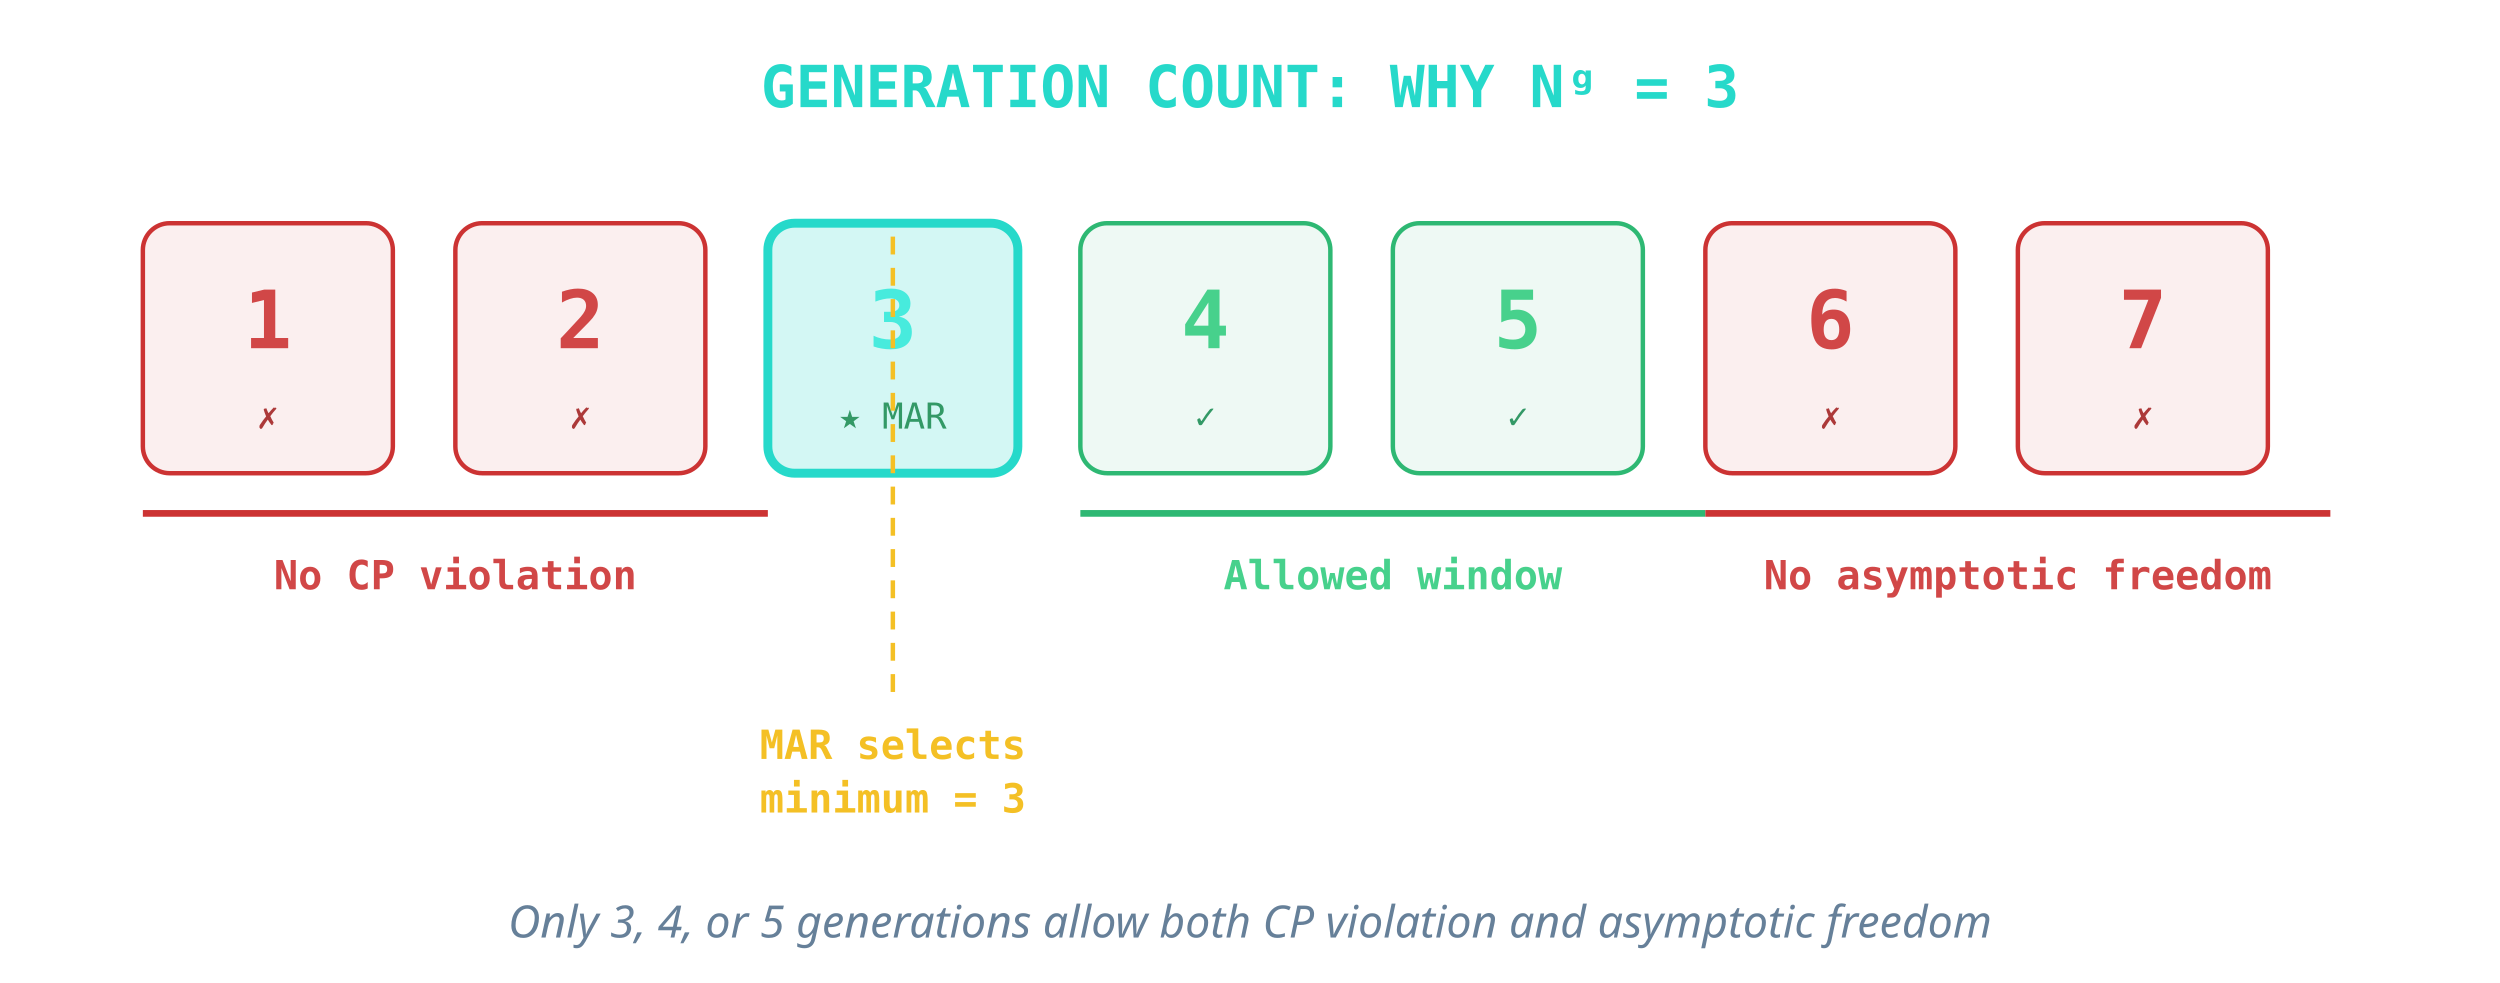
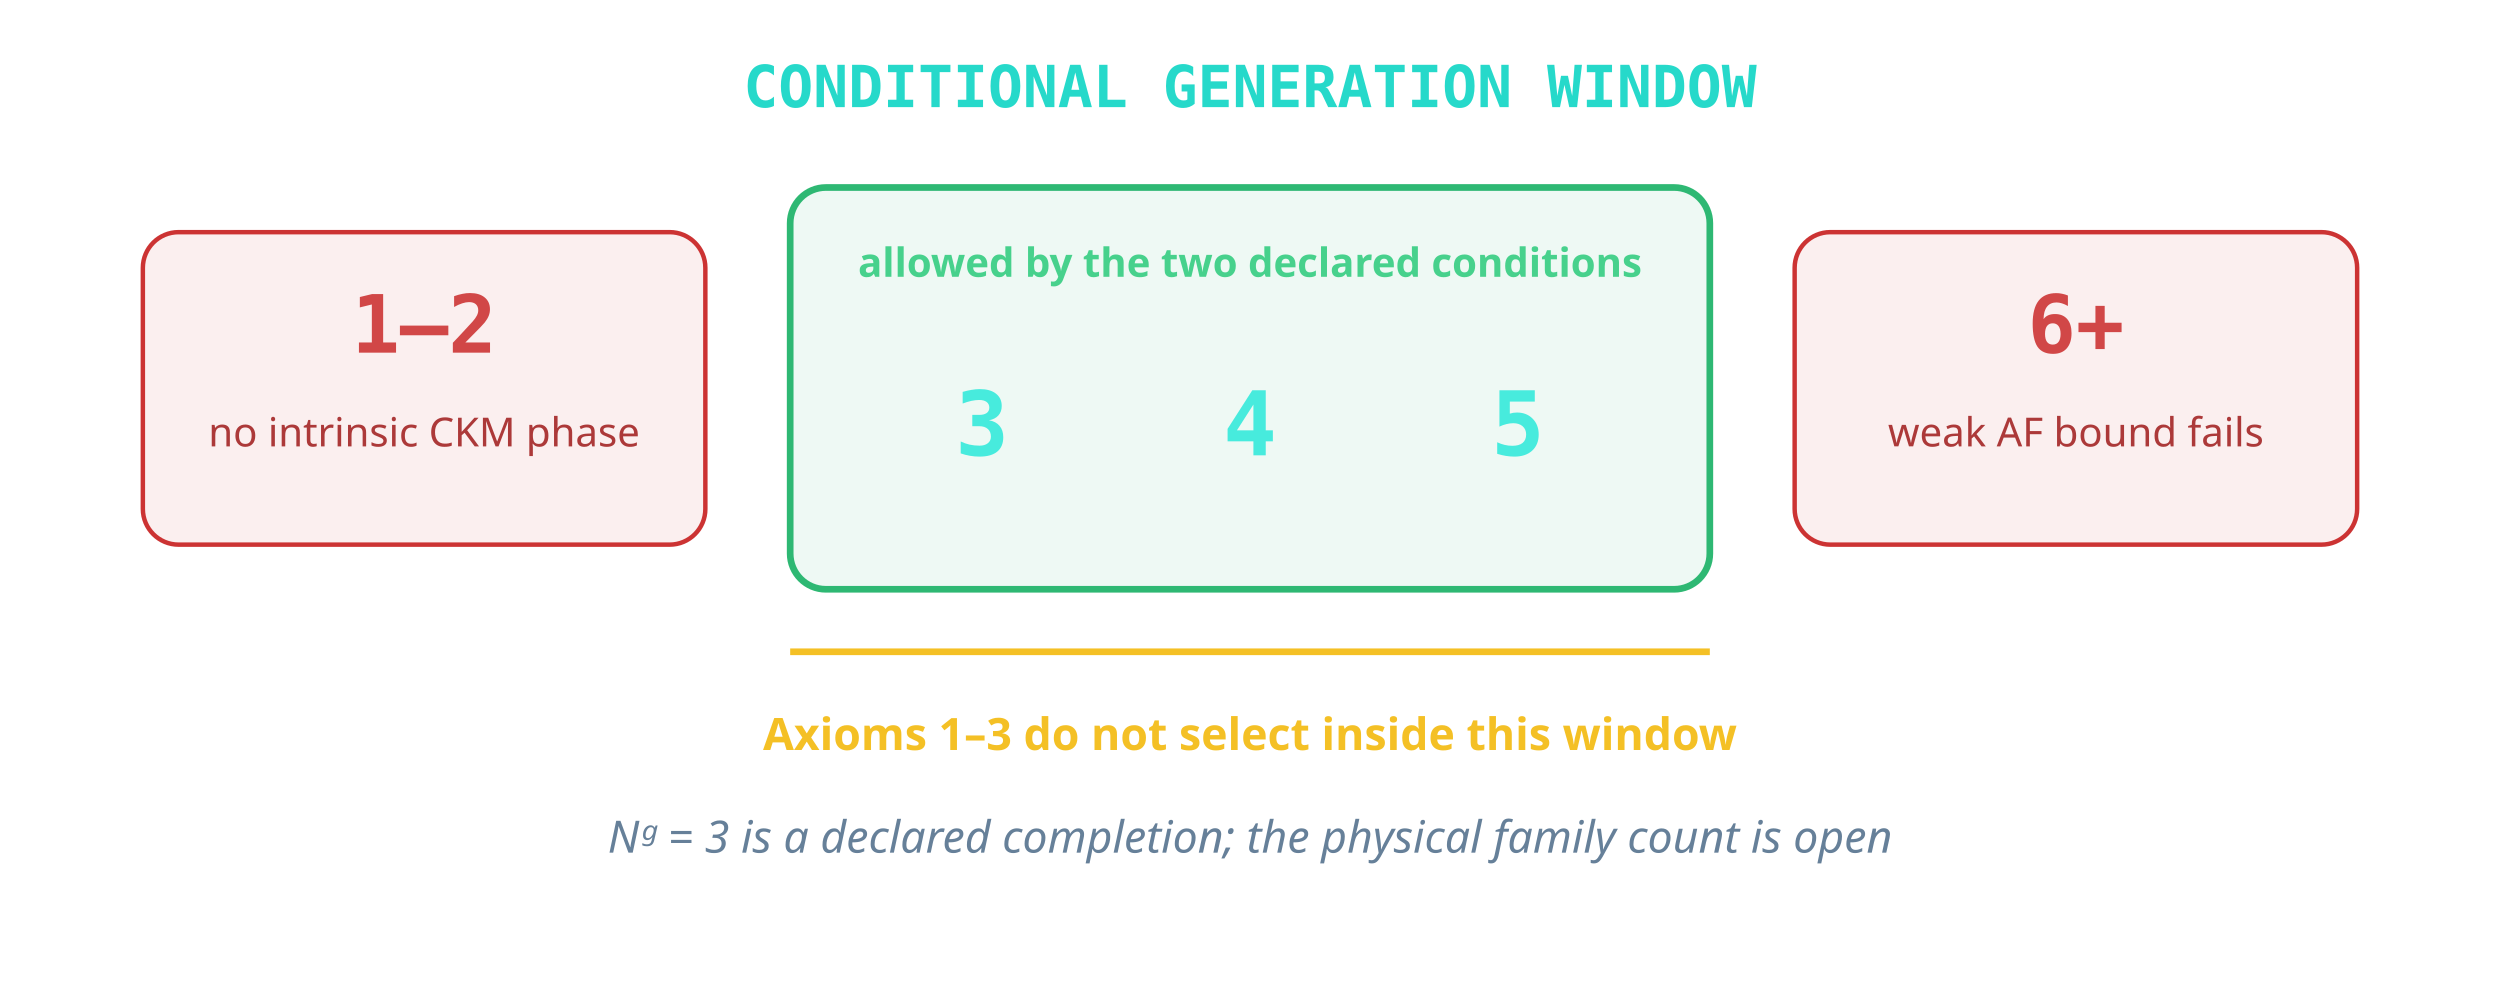
<svg xmlns="http://www.w3.org/2000/svg" viewBox="0 0 560 220" class="w-full max-w-lg mx-auto">
-   <text x="280" y="24" text-anchor="middle" fill="hsl(175,70%,50%)" font-family="monospace" font-size="13" font-weight="600">GENERATION COUNT: WHY Nᵍ = 3</text>
-   <g>
-     <rect x="32" y="50" width="56" height="56" rx="6" fill="hsl(0,60%,50%)" fill-opacity="0.08" stroke="hsl(0,60%,50%)" stroke-width="1" />
-     <text x="60" y="78" text-anchor="middle" fill="hsl(0,60%,55%)" font-family="monospace" font-size="18" font-weight="700">1</text>
-     <text x="60" y="96" text-anchor="middle" fill="hsl(0,50%,45%)" font-family="monospace" font-size="8">✗</text>
+   <text x="280" y="24" text-anchor="middle" fill="hsl(175,70%,50%)" font-family="monospace" font-size="13" font-weight="600">CONDITIONAL GENERATION WINDOW</text>
+   <rect x="32" y="52" width="126" height="70" rx="8" fill="hsl(0,60%,50%)" fill-opacity="0.08" stroke="hsl(0,60%,50%)" />
+   <text x="95" y="79" text-anchor="middle" fill="hsl(0,60%,55%)" font-family="monospace" font-size="18" font-weight="700">1–2</text>
+   <text x="95" y="100" text-anchor="middle" fill="hsl(0,50%,45%)" font-family="sans-serif" font-size="9">no intrinsic CKM phase</text>
+   <rect x="177" y="42" width="206" height="90" rx="8" fill="hsl(150,60%,45%)" fill-opacity="0.08" stroke="hsl(150,60%,45%)" stroke-width="1.5" />
+   <text x="280" y="62" text-anchor="middle" fill="hsl(150,60%,55%)" font-family="sans-serif" font-size="9" font-weight="600">allowed by the two declared conditions</text>
+   <g font-family="monospace" font-size="20" font-weight="700" text-anchor="middle" fill="hsl(175,80%,60%)">
+     <text x="220" y="102">3</text>
+     <text x="280" y="102">4</text>
+     <text x="340" y="102">5</text>
  </g>
-   <g>
-     <rect x="102" y="50" width="56" height="56" rx="6" fill="hsl(0,60%,50%)" fill-opacity="0.08" stroke="hsl(0,60%,50%)" stroke-width="1" />
-     <text x="130" y="78" text-anchor="middle" fill="hsl(0,60%,55%)" font-family="monospace" font-size="18" font-weight="700">2</text>
-     <text x="130" y="96" text-anchor="middle" fill="hsl(0,50%,45%)" font-family="monospace" font-size="8">✗</text>
-   </g>
-   <g>
-     <rect x="172" y="50" width="56" height="56" rx="6" fill="hsl(175,70%,50%)" fill-opacity="0.2" stroke="hsl(175,70%,50%)" stroke-width="2" />
-     <text x="200" y="78" text-anchor="middle" fill="hsl(175,80%,60%)" font-family="monospace" font-size="18" font-weight="700">3</text>
-     <text x="200" y="96" text-anchor="middle" fill="hsl(150,50%,40%)" font-family="monospace" font-size="8">★ MAR</text>
-   </g>
-   <g>
-     <rect x="242" y="50" width="56" height="56" rx="6" fill="hsl(150,60%,45%)" fill-opacity="0.08" stroke="hsl(150,60%,45%)" stroke-width="1" />
-     <text x="270" y="78" text-anchor="middle" fill="hsl(150,60%,55%)" font-family="monospace" font-size="18" font-weight="700">4</text>
-     <text x="270" y="96" text-anchor="middle" fill="hsl(150,50%,40%)" font-family="monospace" font-size="8">✓</text>
-   </g>
-   <g>
-     <rect x="312" y="50" width="56" height="56" rx="6" fill="hsl(150,60%,45%)" fill-opacity="0.08" stroke="hsl(150,60%,45%)" stroke-width="1" />
-     <text x="340" y="78" text-anchor="middle" fill="hsl(150,60%,55%)" font-family="monospace" font-size="18" font-weight="700">5</text>
-     <text x="340" y="96" text-anchor="middle" fill="hsl(150,50%,40%)" font-family="monospace" font-size="8">✓</text>
-   </g>
-   <g>
-     <rect x="382" y="50" width="56" height="56" rx="6" fill="hsl(0,60%,50%)" fill-opacity="0.08" stroke="hsl(0,60%,50%)" stroke-width="1" />
-     <text x="410" y="78" text-anchor="middle" fill="hsl(0,60%,55%)" font-family="monospace" font-size="18" font-weight="700">6</text>
-     <text x="410" y="96" text-anchor="middle" fill="hsl(0,50%,45%)" font-family="monospace" font-size="8">✗</text>
-   </g>
-   <g>
-     <rect x="452" y="50" width="56" height="56" rx="6" fill="hsl(0,60%,50%)" fill-opacity="0.08" stroke="hsl(0,60%,50%)" stroke-width="1" />
-     <text x="480" y="78" text-anchor="middle" fill="hsl(0,60%,55%)" font-family="monospace" font-size="18" font-weight="700">7</text>
-     <text x="480" y="96" text-anchor="middle" fill="hsl(0,50%,45%)" font-family="monospace" font-size="8">✗</text>
-   </g>
-   <line x1="32" y1="115" x2="172" y2="115" stroke="hsl(0,60%,50%)" stroke-width="1.5" />
-   <text x="102" y="132" text-anchor="middle" fill="hsl(0,60%,55%)" font-family="monospace" font-size="9" font-weight="600">No CP violation</text>
-   <line x1="242" y1="115" x2="382" y2="115" stroke="hsl(150,60%,45%)" stroke-width="1.5" />
-   <text x="312" y="132" text-anchor="middle" fill="hsl(150,60%,55%)" font-family="monospace" font-size="9" font-weight="600">Allowed window</text>
-   <line x1="382" y1="115" x2="522" y2="115" stroke="hsl(0,60%,50%)" stroke-width="1.5" />
-   <text x="452" y="132" text-anchor="middle" fill="hsl(0,60%,55%)" font-family="monospace" font-size="9" font-weight="600">No asymptotic freedom</text>
-   <line x1="200" y1="155" x2="200" y2="50" stroke="hsl(45,90%,55%)" stroke-width="1" stroke-dasharray="4,3" />
-   <text x="200" y="170" text-anchor="middle" fill="hsl(45,90%,55%)" font-family="monospace" font-size="9" font-weight="600">MAR selects</text>
-   <text x="200" y="182" text-anchor="middle" fill="hsl(45,90%,55%)" font-family="monospace" font-size="9" font-weight="600">minimum = 3</text>
-   <text x="280" y="210" text-anchor="middle" fill="hsl(210,20%,50%)" font-family="sans-serif" font-size="10" font-style="italic">Only 3, 4, or 5 generations allow both CP violation and asymptotic freedom</text>
+   <rect x="402" y="52" width="126" height="70" rx="8" fill="hsl(0,60%,50%)" fill-opacity="0.08" stroke="hsl(0,60%,50%)" />
+   <text x="465" y="79" text-anchor="middle" fill="hsl(0,60%,55%)" font-family="monospace" font-size="18" font-weight="700">6+</text>
+   <text x="465" y="100" text-anchor="middle" fill="hsl(0,50%,45%)" font-family="sans-serif" font-size="9">weak AF bound fails</text>
+   <line x1="177" y1="146" x2="383" y2="146" stroke="hsl(45,90%,55%)" stroke-width="1.5" />
+   <text x="280" y="168" text-anchor="middle" fill="hsl(45,90%,55%)" font-family="sans-serif" font-size="10" font-weight="600">Axioms 1–3 do not select inside this window</text>
+   <text x="280" y="191" text-anchor="middle" fill="hsl(210,20%,50%)" font-family="sans-serif" font-size="10" font-style="italic">Nᵍ = 3 is a declared completion; the physical family count is open</text>
</svg>
